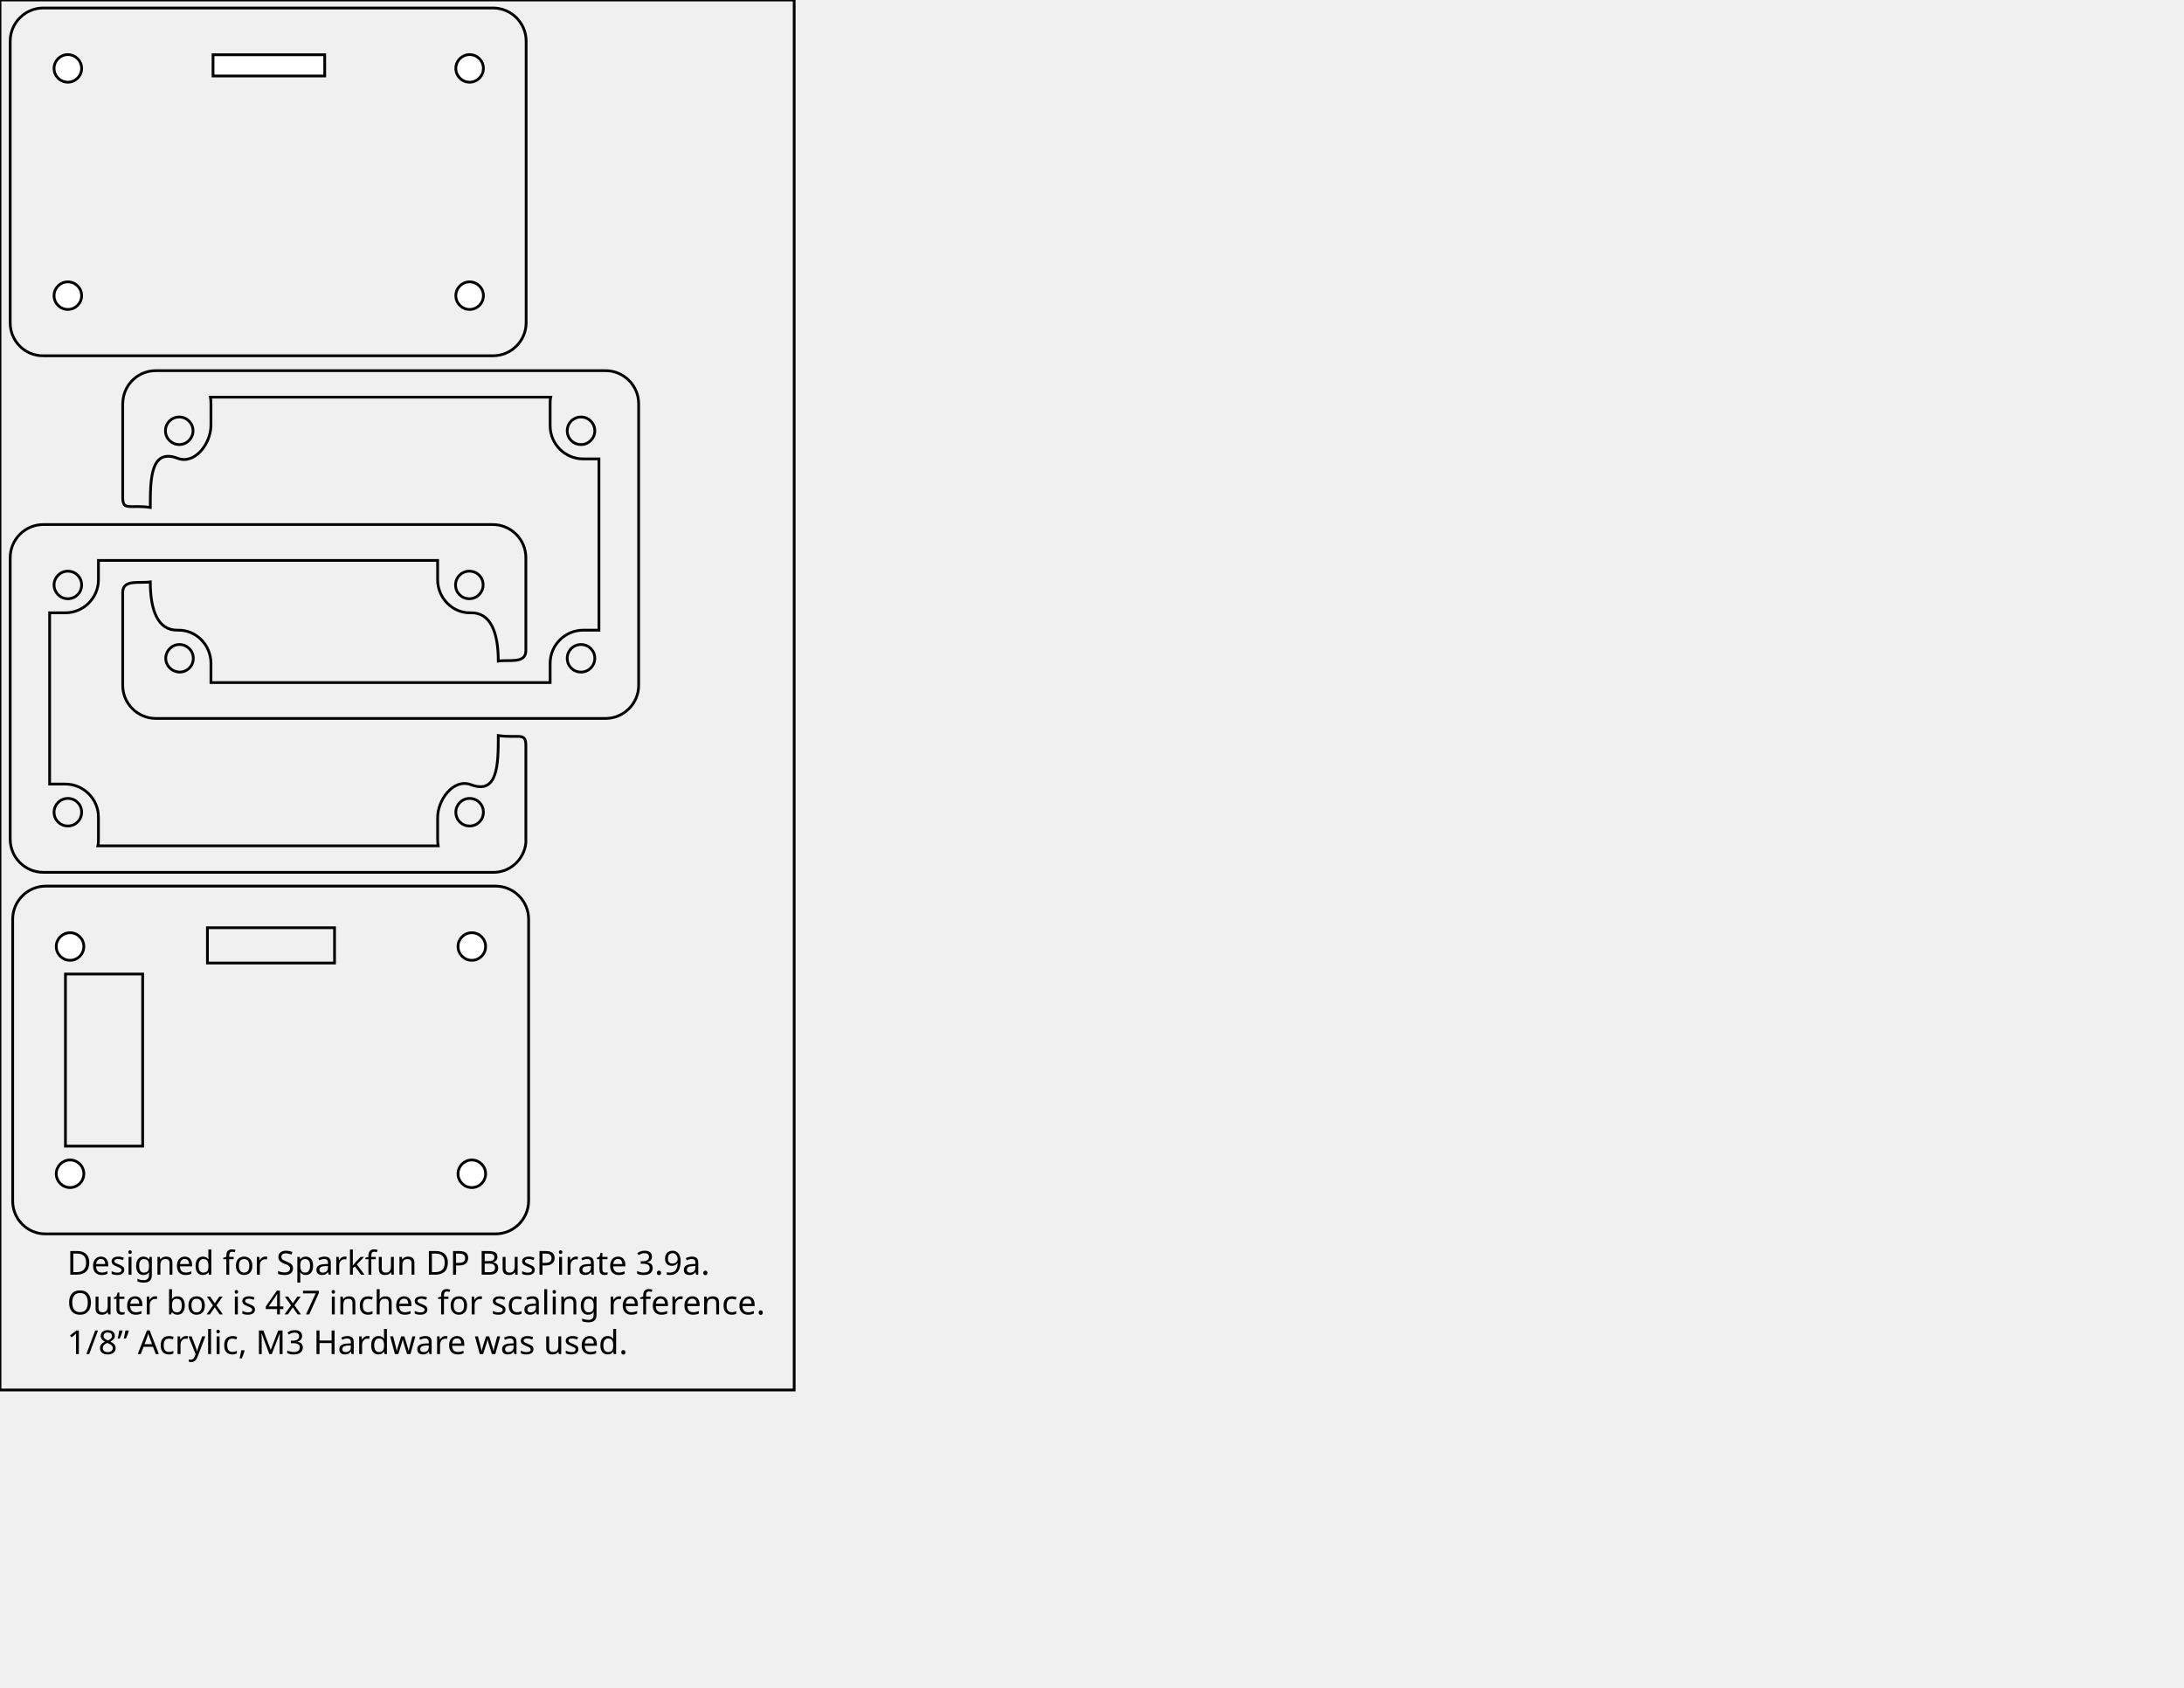
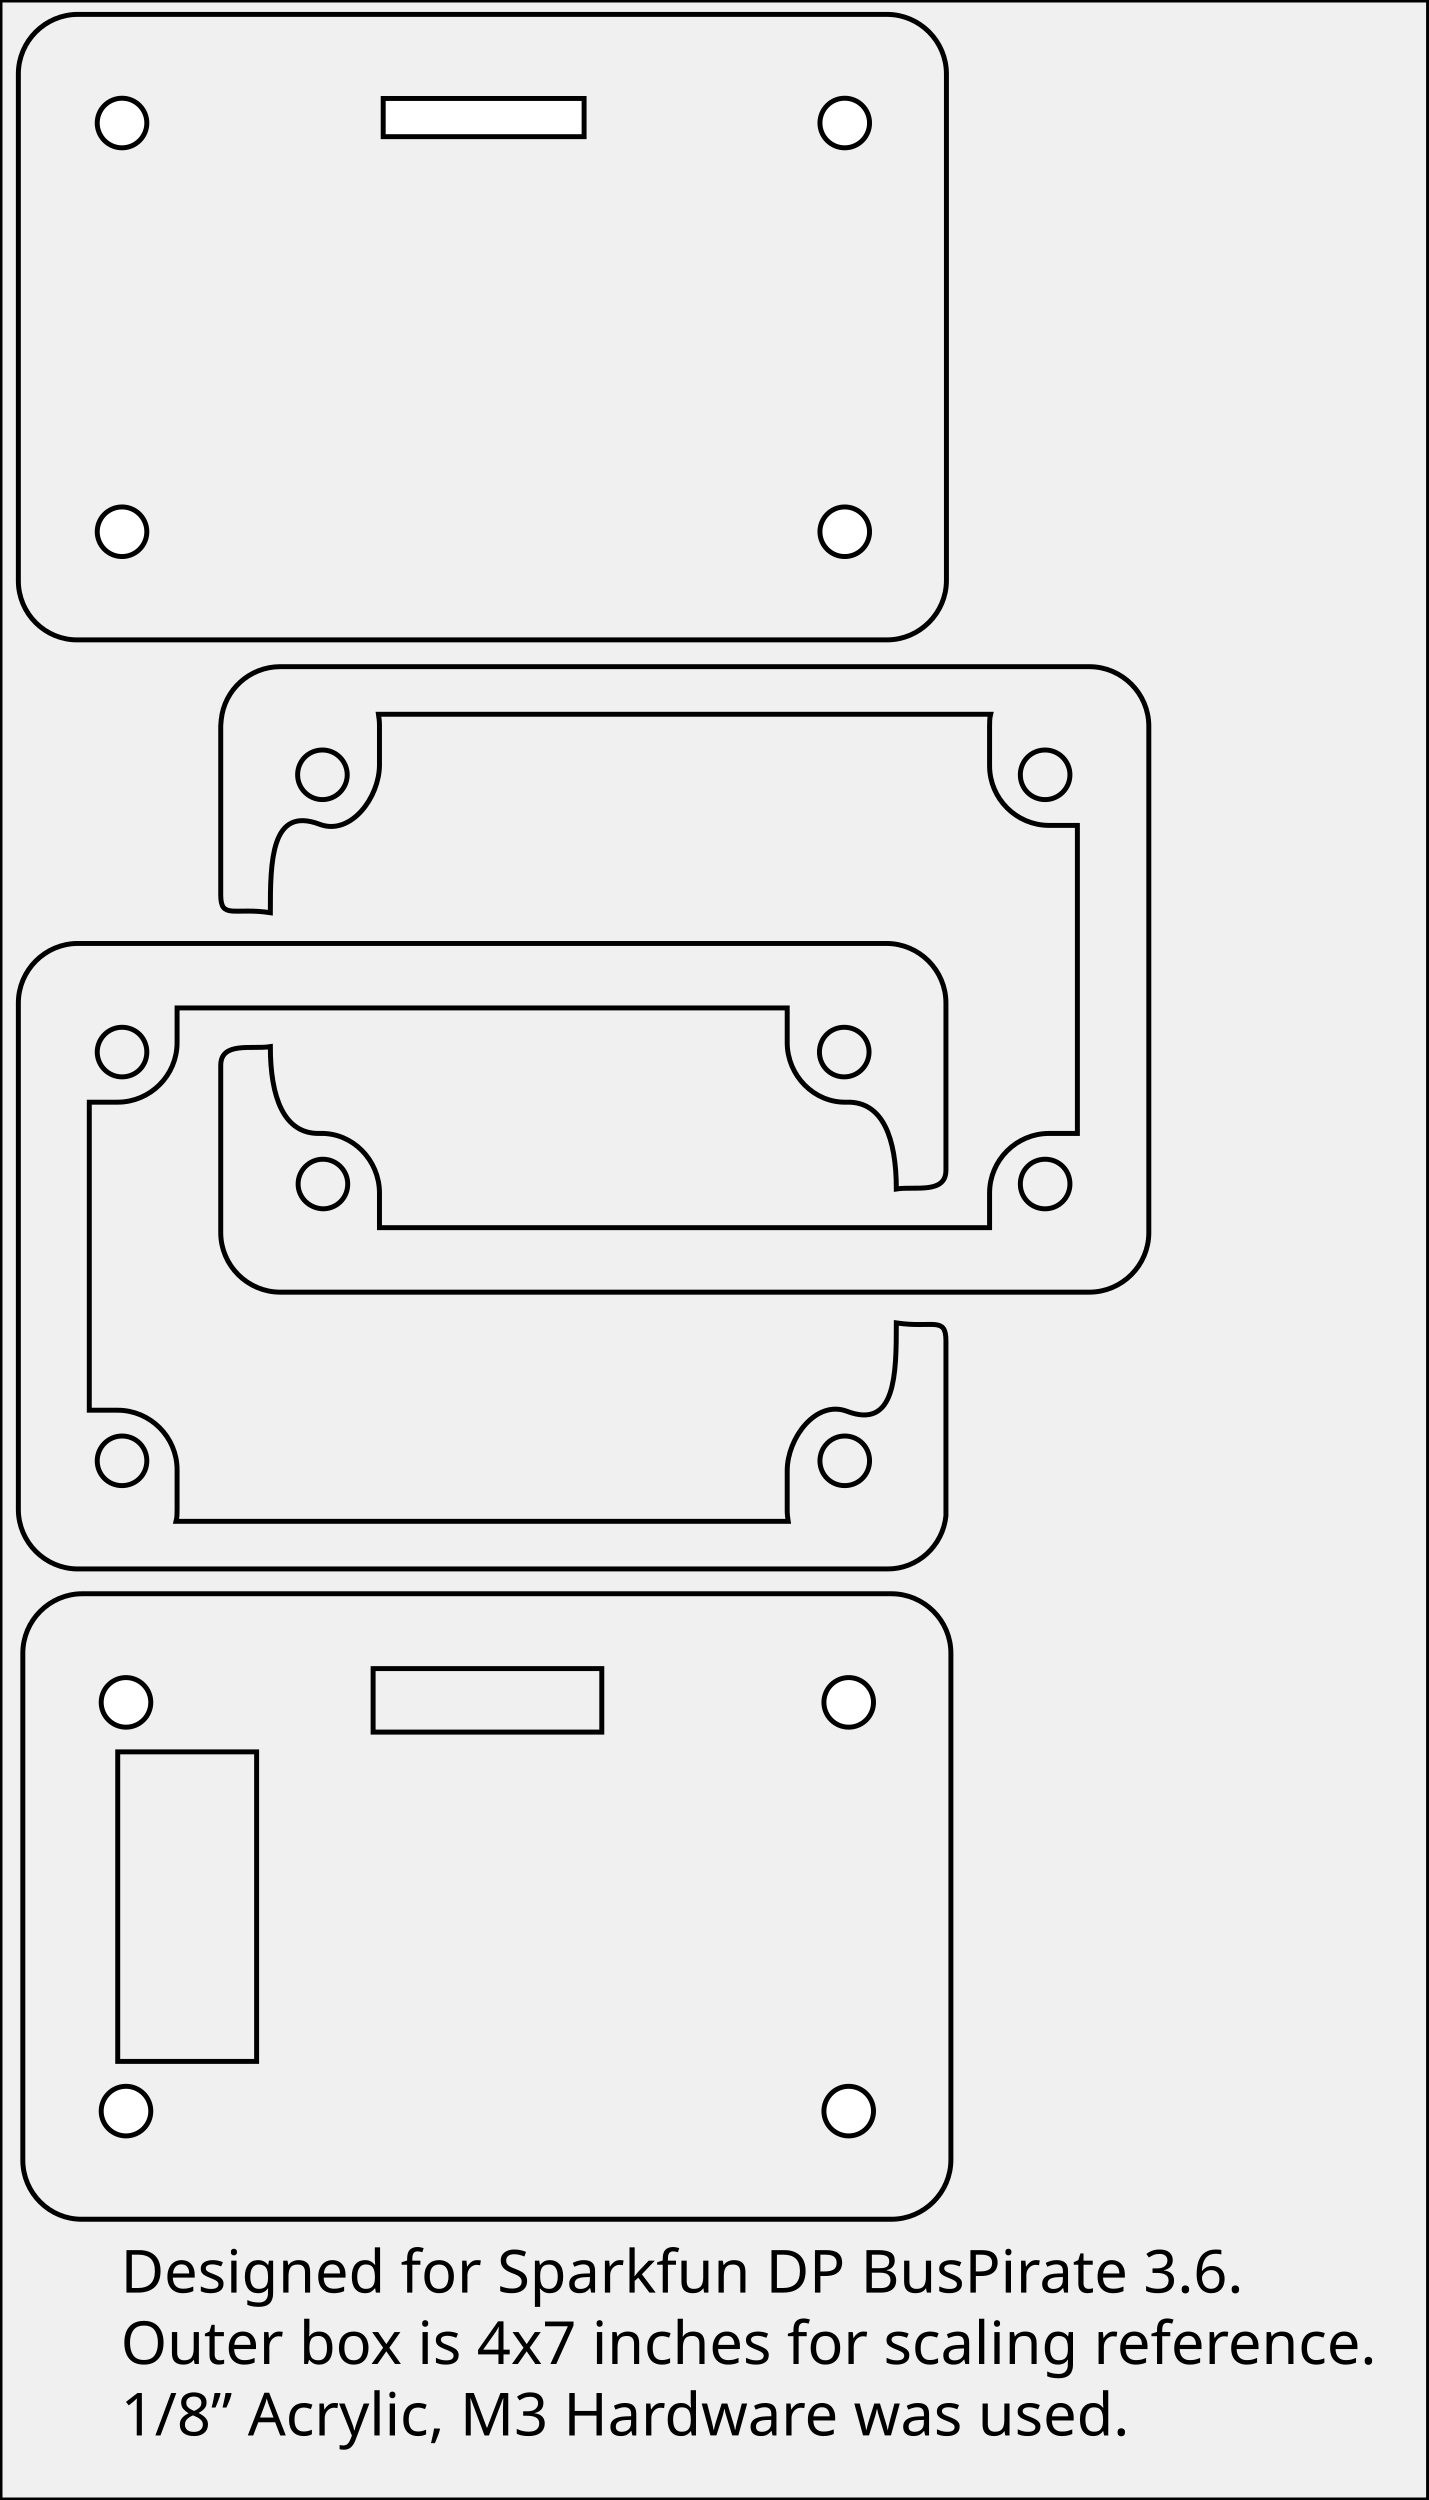
- <svg xmlns="http://www.w3.org/2000/svg" version="1.1" id="Layer_1" x="0px" y="0px" viewBox="0 0 792 612" style="enable-background:new 0 0 792 612;" xml:space="preserve">
+ <svg xmlns="http://www.w3.org/2000/svg" version="1.1" id="Layer_1" x="0px" y="0px" viewBox="0 0 288 504" style="enable-background:new 0 0 288 504;" xml:space="preserve">
  <style type="text/css">
	.st0{fill:none;stroke:#000000;stroke-miterlimit:10;}
	.st1{fill:none;}
	.st2{font-family:'MyriadPro-Regular';}
	.st3{font-size:12px;}
- 	.st4{fill:#FFFFFF;stroke:#000000;stroke-miterlimit:10;}
+ 	.st4{fill:#FFFFFF;stroke:#FF32D9;stroke-miterlimit:10;}
+ 	.st5{fill:#FFFFFF;stroke:#000000;stroke-miterlimit:10;}
</style>
  <rect id="scalebox_2_" class="st0" width="288" height="504" />
  <rect x="24.3" y="453.7" class="st1" width="241.3" height="47.3" />
  <text transform="matrix(1 0 0 1 24.3335 462.1865)">
-     <tspan x="0" y="0" class="st2 st3">Designed for Sparkfun DP BusPirate 3.9a.</tspan>
+     <tspan x="0" y="0" class="st2 st3">Designed for Sparkfun DP BusPirate 3.6.</tspan>
    <tspan x="0" y="14.4" class="st2 st3">Outer box is 4x7 inches for scaling reference.</tspan>
    <tspan x="0" y="28.8" class="st2 st3">1/8” Acrylic, M3 Hardware was used.</tspan>
  </text>
+   <g id="BusPirate">
+     <rect x="330.4" y="-31.6" transform="matrix(-1.836970e-16 1 -1 -1.836970e-16 437.305 -330.4105)" class="st4" width="106.9" height="170.1" />
+     <circle class="st4" cx="456.7" cy="94.7" r="5" />
+     <circle class="st4" cx="456.7" cy="12.2" r="5" />
+     <circle class="st4" cx="311" cy="12.2" r="5" />
+     <circle class="st4" cx="311" cy="94.7" r="5" />
+     <rect x="292.1" y="39.4" transform="matrix(-1.836970e-16 1 -1 -1.836970e-16 376.7706 -269.8762)" class="st4" width="62.4" height="28" />
+     <rect x="447.5" y="40.1" transform="matrix(-1.836970e-16 1 -1 -1.836970e-16 511.9727 -405.0782)" class="st4" width="22.1" height="26.6" />
+     <rect x="360.8" y="5.4" class="st4" width="46.1" height="12.8" />
+   </g>
  <g id="BottomPanel">
    <path class="st0" d="M3.7,117.1V14.9c0-6.6,5.4-12,12-12h163.1c6.6,0,12,5.4,12,12v102.1c0,6.6-5.4,12-12,12H15.7   C9.1,129.1,3.7,123.7,3.7,117.1z" />
-     <rect x="93.7" y="3.4" transform="matrix(-1.836970e-16 1 -1 -1.836970e-16 121.1547 -73.8453)" class="st4" width="7.7" height="40.5" />
-     <circle class="st4" cx="170.3" cy="107.2" r="5" />
-     <circle class="st4" cx="170.3" cy="24.8" r="5" />
-     <circle class="st4" cx="24.6" cy="24.8" r="5" />
-     <circle class="st4" cx="24.6" cy="107.2" r="5" />
+     <rect x="93.7" y="3.4" transform="matrix(-1.836970e-16 1 -1 -1.836970e-16 121.1547 -73.8453)" class="st5" width="7.7" height="40.5" />
+     <circle class="st5" cx="170.3" cy="107.2" r="5" />
+     <circle class="st5" cx="170.3" cy="24.8" r="5" />
+     <circle class="st5" cx="24.6" cy="24.8" r="5" />
+     <circle class="st5" cx="24.6" cy="107.2" r="5" />
  </g>
  <g id="TopPlate">
    <path class="st0" d="M4.6,435.5V333.3c0-6.6,5.4-12,12-12h163.1c6.6,0,12,5.4,12,12v102.1c0,6.6-5.4,12-12,12H16.6   C10,447.5,4.6,442.1,4.6,435.5z" />
    <rect x="91.9" y="319.7" transform="matrix(-1.836970e-16 1 -1 -1.836970e-16 441.021 244.493)" class="st0" width="12.8" height="46.1" />
-     <circle class="st4" cx="171.1" cy="425.6" r="5" />
-     <circle class="st4" cx="171.1" cy="343.2" r="5" />
-     <circle class="st4" cx="25.4" cy="343.2" r="5" />
-     <circle class="st4" cx="25.4" cy="425.6" r="5" />
+     <circle class="st5" cx="171.1" cy="425.6" r="5" />
+     <circle class="st5" cx="171.1" cy="343.2" r="5" />
+     <circle class="st5" cx="25.4" cy="343.2" r="5" />
+     <circle class="st5" cx="25.4" cy="425.6" r="5" />
    <rect x="6.5" y="370.4" transform="matrix(-1.836970e-16 1 -1 -1.836970e-16 422.1339 346.6745)" class="st0" width="62.4" height="28" />
  </g>
  <g id="MiddlePanel1">
    <path class="st0" d="M44.6,145.1c0,0.2-0.1,1-0.1,1.2v34.1c0,5,2.7,2.5,10,3.6c0-10.4,0.1-21.6,10-17.8c6.2,2.3,12-5.4,12-12v-8   c0-0.8-0.1-1.5-0.2-2.2h123.4c-0.2,0.8-0.2,1.6-0.2,2.4v8c0,6.6,5.4,12,12,12h5.7v62.1h-5.7c-6.6,0-12,5.4-12,12v7h-123v-7   c0-6.6-5.4-12.2-12-12c-7.3,0.2-10-7.3-10-17.5c-3.7,0.6-10-1.1-10,3.8v33.7c0,6.6,5.4,12,12,12h163.1c6.6,0,12-5.4,12-12V146.4   c0-6.6-5.4-12-12-12H56.5C50.3,134.4,45.2,139.1,44.6,145.1z M70,156.2c0,2.7-2.2,5-5,5c-2.7,0-5-2.2-5-5s2.2-5,5-5   C67.8,151.2,70,153.5,70,156.2z M60.1,238.7c0-2.7,2.2-5,5-5c2.7,0,5,2.2,5,5s-2.2,5-5,5C62.3,243.6,60.1,241.4,60.1,238.7z    M215.7,238.7c0,2.7-2.2,5-5,5s-5-2.2-5-5s2.2-5,5-5S215.7,235.9,215.7,238.7z M215.7,156.2c0,2.7-2.2,5-5,5s-5-2.2-5-5s2.2-5,5-5   S215.7,153.5,215.7,156.2z" />
  </g>
  <g id="MiddlePanel2">
    <path class="st0" d="M190.7,305.6c0-0.2,0-0.4,0-0.6c0-0.2,0-0.4,0-0.6v-34.1c0-5-2.7-2.5-10-3.6c0,10.4-0.1,21.6-10,17.8   c-6.2-2.3-12,5.4-12,12v8c0,0.8,0.1,1.5,0.2,2.2H35.5c0.2-0.8,0.2-1.6,0.2-2.4v-8c0-6.6-5.4-12-12-12h-5.7v-62.1h5.7   c6.6,0,12-5.4,12-12v-7h123v7c0,6.6,5.4,12.2,12,12c7.3-0.2,10,7.3,10,17.5c3.7-0.6,10,1.1,10-3.8v-33.7c0-6.6-5.4-12-12-12H15.7   c-6.6,0-12,5.4-12,12v102.1c0,6.6,5.4,12,12,12h163.1C185,316.4,190.1,311.6,190.7,305.6z M165.3,294.5c0-2.7,2.2-5,5-5s5,2.2,5,5   s-2.2,5-5,5S165.3,297.3,165.3,294.5z M175.2,212.1c0,2.7-2.2,5-5,5s-5-2.2-5-5s2.2-5,5-5S175.2,209.3,175.2,212.1z M19.6,212.1   c0-2.7,2.2-5,5-5s5,2.2,5,5s-2.2,5-5,5S19.6,214.8,19.6,212.1z M19.6,294.5c0-2.7,2.2-5,5-5s5,2.2,5,5s-2.2,5-5,5   S19.6,297.3,19.6,294.5z" />
  </g>
</svg>
